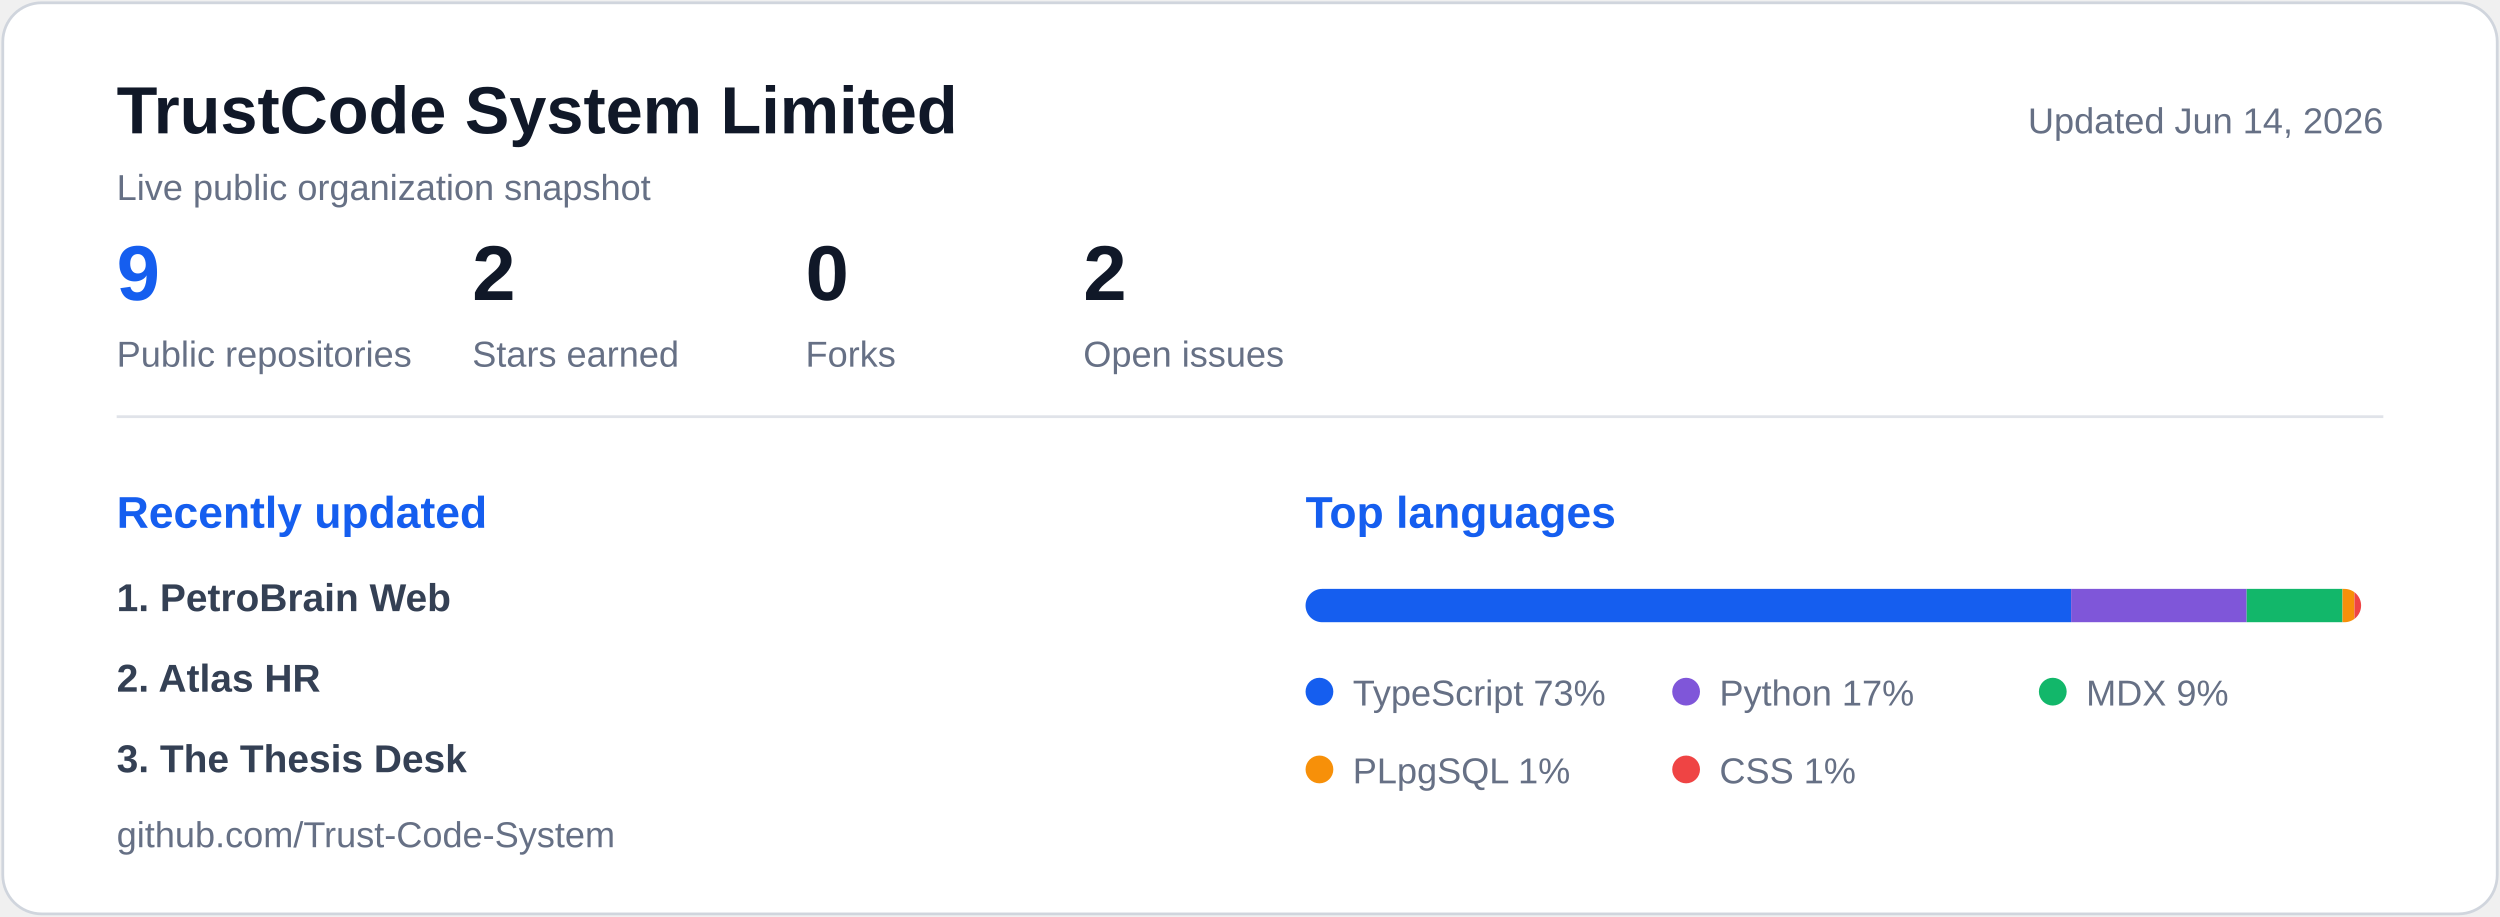
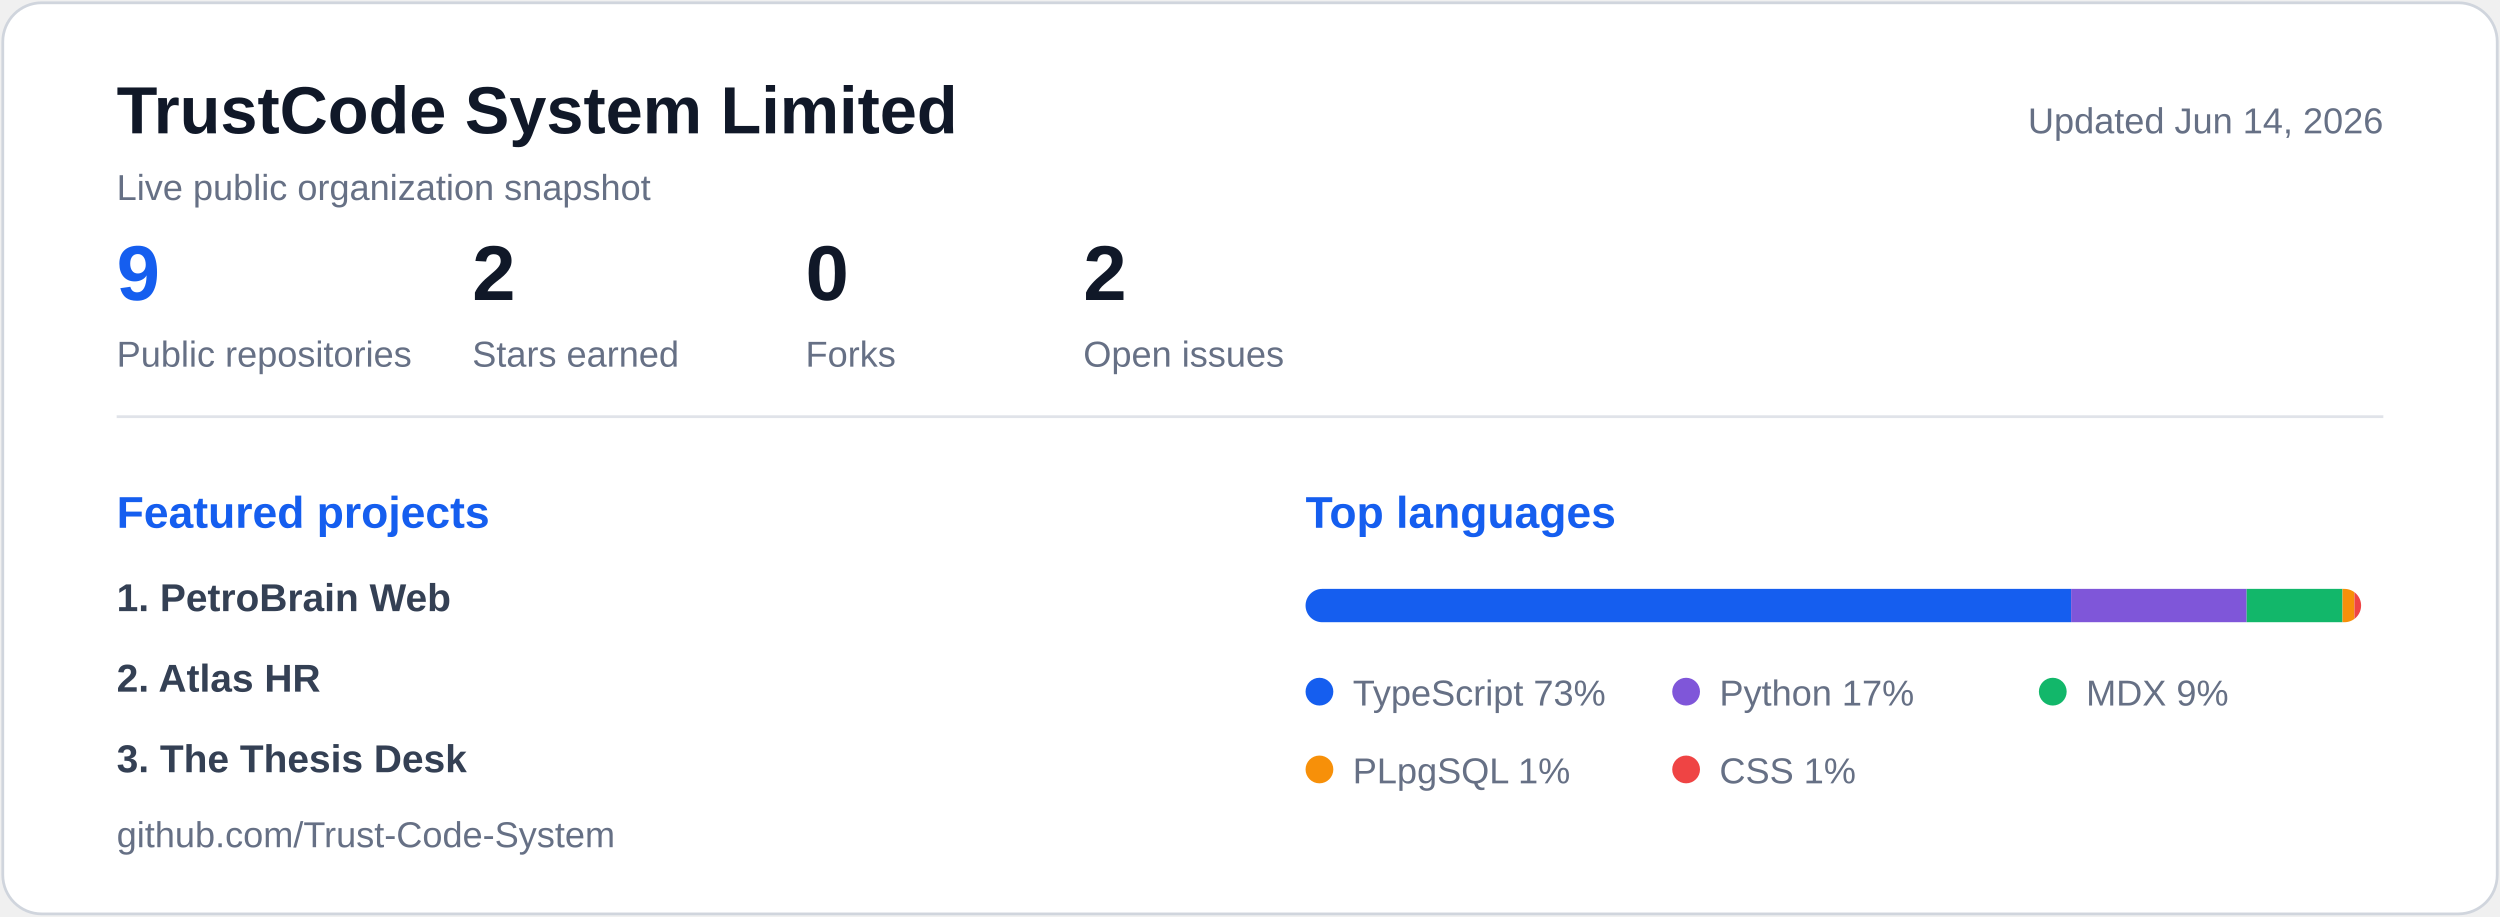
<svg xmlns="http://www.w3.org/2000/svg" width="900" height="330" viewBox="0 0 900 330" role="img" aria-labelledby="title description">
  <style>
    .panel { fill: #ffffff; stroke: #d0d5dd; }
    .title { fill: #101828; font: 700 24px "Segoe UI", Arial, sans-serif; }
    .subtitle, .metric-label, .legend, .updated { fill: #667085; font: 500 13px "Segoe UI", Arial, sans-serif; }
    .metric-value { fill: #101828; font: 700 28px "Segoe UI", Arial, sans-serif; }
    .metric-value.accent, .section-title { fill: #155eef; }
    .section-title { font: 700 16px "Segoe UI", Arial, sans-serif; }
    .repo { fill: #344054; font: 600 14px "Segoe UI", Arial, sans-serif; }
    @media (prefers-color-scheme: dark) {
      .panel { fill: #0d1117; stroke: #30363d; }
      .title, .metric-value { fill: #f0f6fc; }
      .subtitle, .metric-label, .legend, .updated { fill: #8b949e; }
      .repo { fill: #c9d1d9; }
      .metric-value.accent, .section-title { fill: #58a6ff; }
    }
  </style>
  <rect class="panel" x="1" y="1" width="898" height="328" rx="14" />
  <text class="title" x="42" y="48">TrustCode System Limited</text>
  <text class="subtitle" x="42" y="72">Live public organization snapshot</text>
  <text class="updated" x="858" y="48" text-anchor="end">Updated Jun 14, 2026</text>
  <g transform="translate(42 0)">
    <text class="metric-value accent" x="0" y="108">9</text>
    <text class="metric-label" x="0" y="132">Public repositories</text>
  </g>
  <g transform="translate(170 0)">
    <text class="metric-value" x="0" y="108">2</text>
    <text class="metric-label" x="0" y="132">Stars earned</text>
  </g>
  <g transform="translate(290 0)">
    <text class="metric-value" x="0" y="108">0</text>
    <text class="metric-label" x="0" y="132">Forks</text>
  </g>
  <g transform="translate(390 0)">
    <text class="metric-value" x="0" y="108">2</text>
    <text class="metric-label" x="0" y="132">Open issues</text>
  </g>
  <line x1="42" y1="150" x2="858" y2="150" stroke="#d0d5dd" stroke-opacity=".65" />
  <g transform="translate(42 190)">
-     <text class="section-title" x="0" y="0">Recently updated</text>
+     <text class="section-title" x="0" y="0">Featured projects</text>
    <text class="repo" x="0" y="30">1. PetroBrain Web</text>
    <text class="repo" x="0" y="59">2. Atlas HR</text>
    <text class="repo" x="0" y="88">3. The Thesis Desk</text>
  </g>
  <g transform="translate(470 190)">
    <text class="section-title" x="0" y="0">Top languages</text>
    <clipPath id="language-bar">
      <rect x="0" y="0" width="380" height="12" rx="6" />
    </clipPath>
    <g transform="translate(0 22)" clip-path="url(#language-bar)">
      <rect x="0.0" y="0" width="275.6" height="12" fill="#155eef" />
      <rect x="275.6" y="0" width="63.2" height="12" fill="#7f56d9" />
      <rect x="338.8" y="0" width="34.5" height="12" fill="#12b76a" />
      <rect x="373.3" y="0" width="4.3" height="12" fill="#f79009" />
      <rect x="377.6" y="0" width="2.4" height="12" fill="#ef4444" />
    </g>
    <g transform="translate(0 22)">
      <g transform="translate(0 32)">
        <circle cx="5" cy="5" r="5" fill="#155eef" />
        <text class="legend" x="17" y="10">TypeScript 73%</text>
      </g>
      <g transform="translate(132 32)">
        <circle cx="5" cy="5" r="5" fill="#7f56d9" />
        <text class="legend" x="17" y="10">Python 17%</text>
      </g>
      <g transform="translate(264 32)">
        <circle cx="5" cy="5" r="5" fill="#12b76a" />
        <text class="legend" x="17" y="10">MDX 9%</text>
      </g>
      <g transform="translate(0 60)">
        <circle cx="5" cy="5" r="5" fill="#f79009" />
        <text class="legend" x="17" y="10">PLpgSQL 1%</text>
      </g>
      <g transform="translate(132 60)">
        <circle cx="5" cy="5" r="5" fill="#ef4444" />
        <text class="legend" x="17" y="10">CSS 1%</text>
      </g>
    </g>
  </g>
  <text class="updated" x="42" y="305">github.com/Trust-Code-System</text>
</svg>
